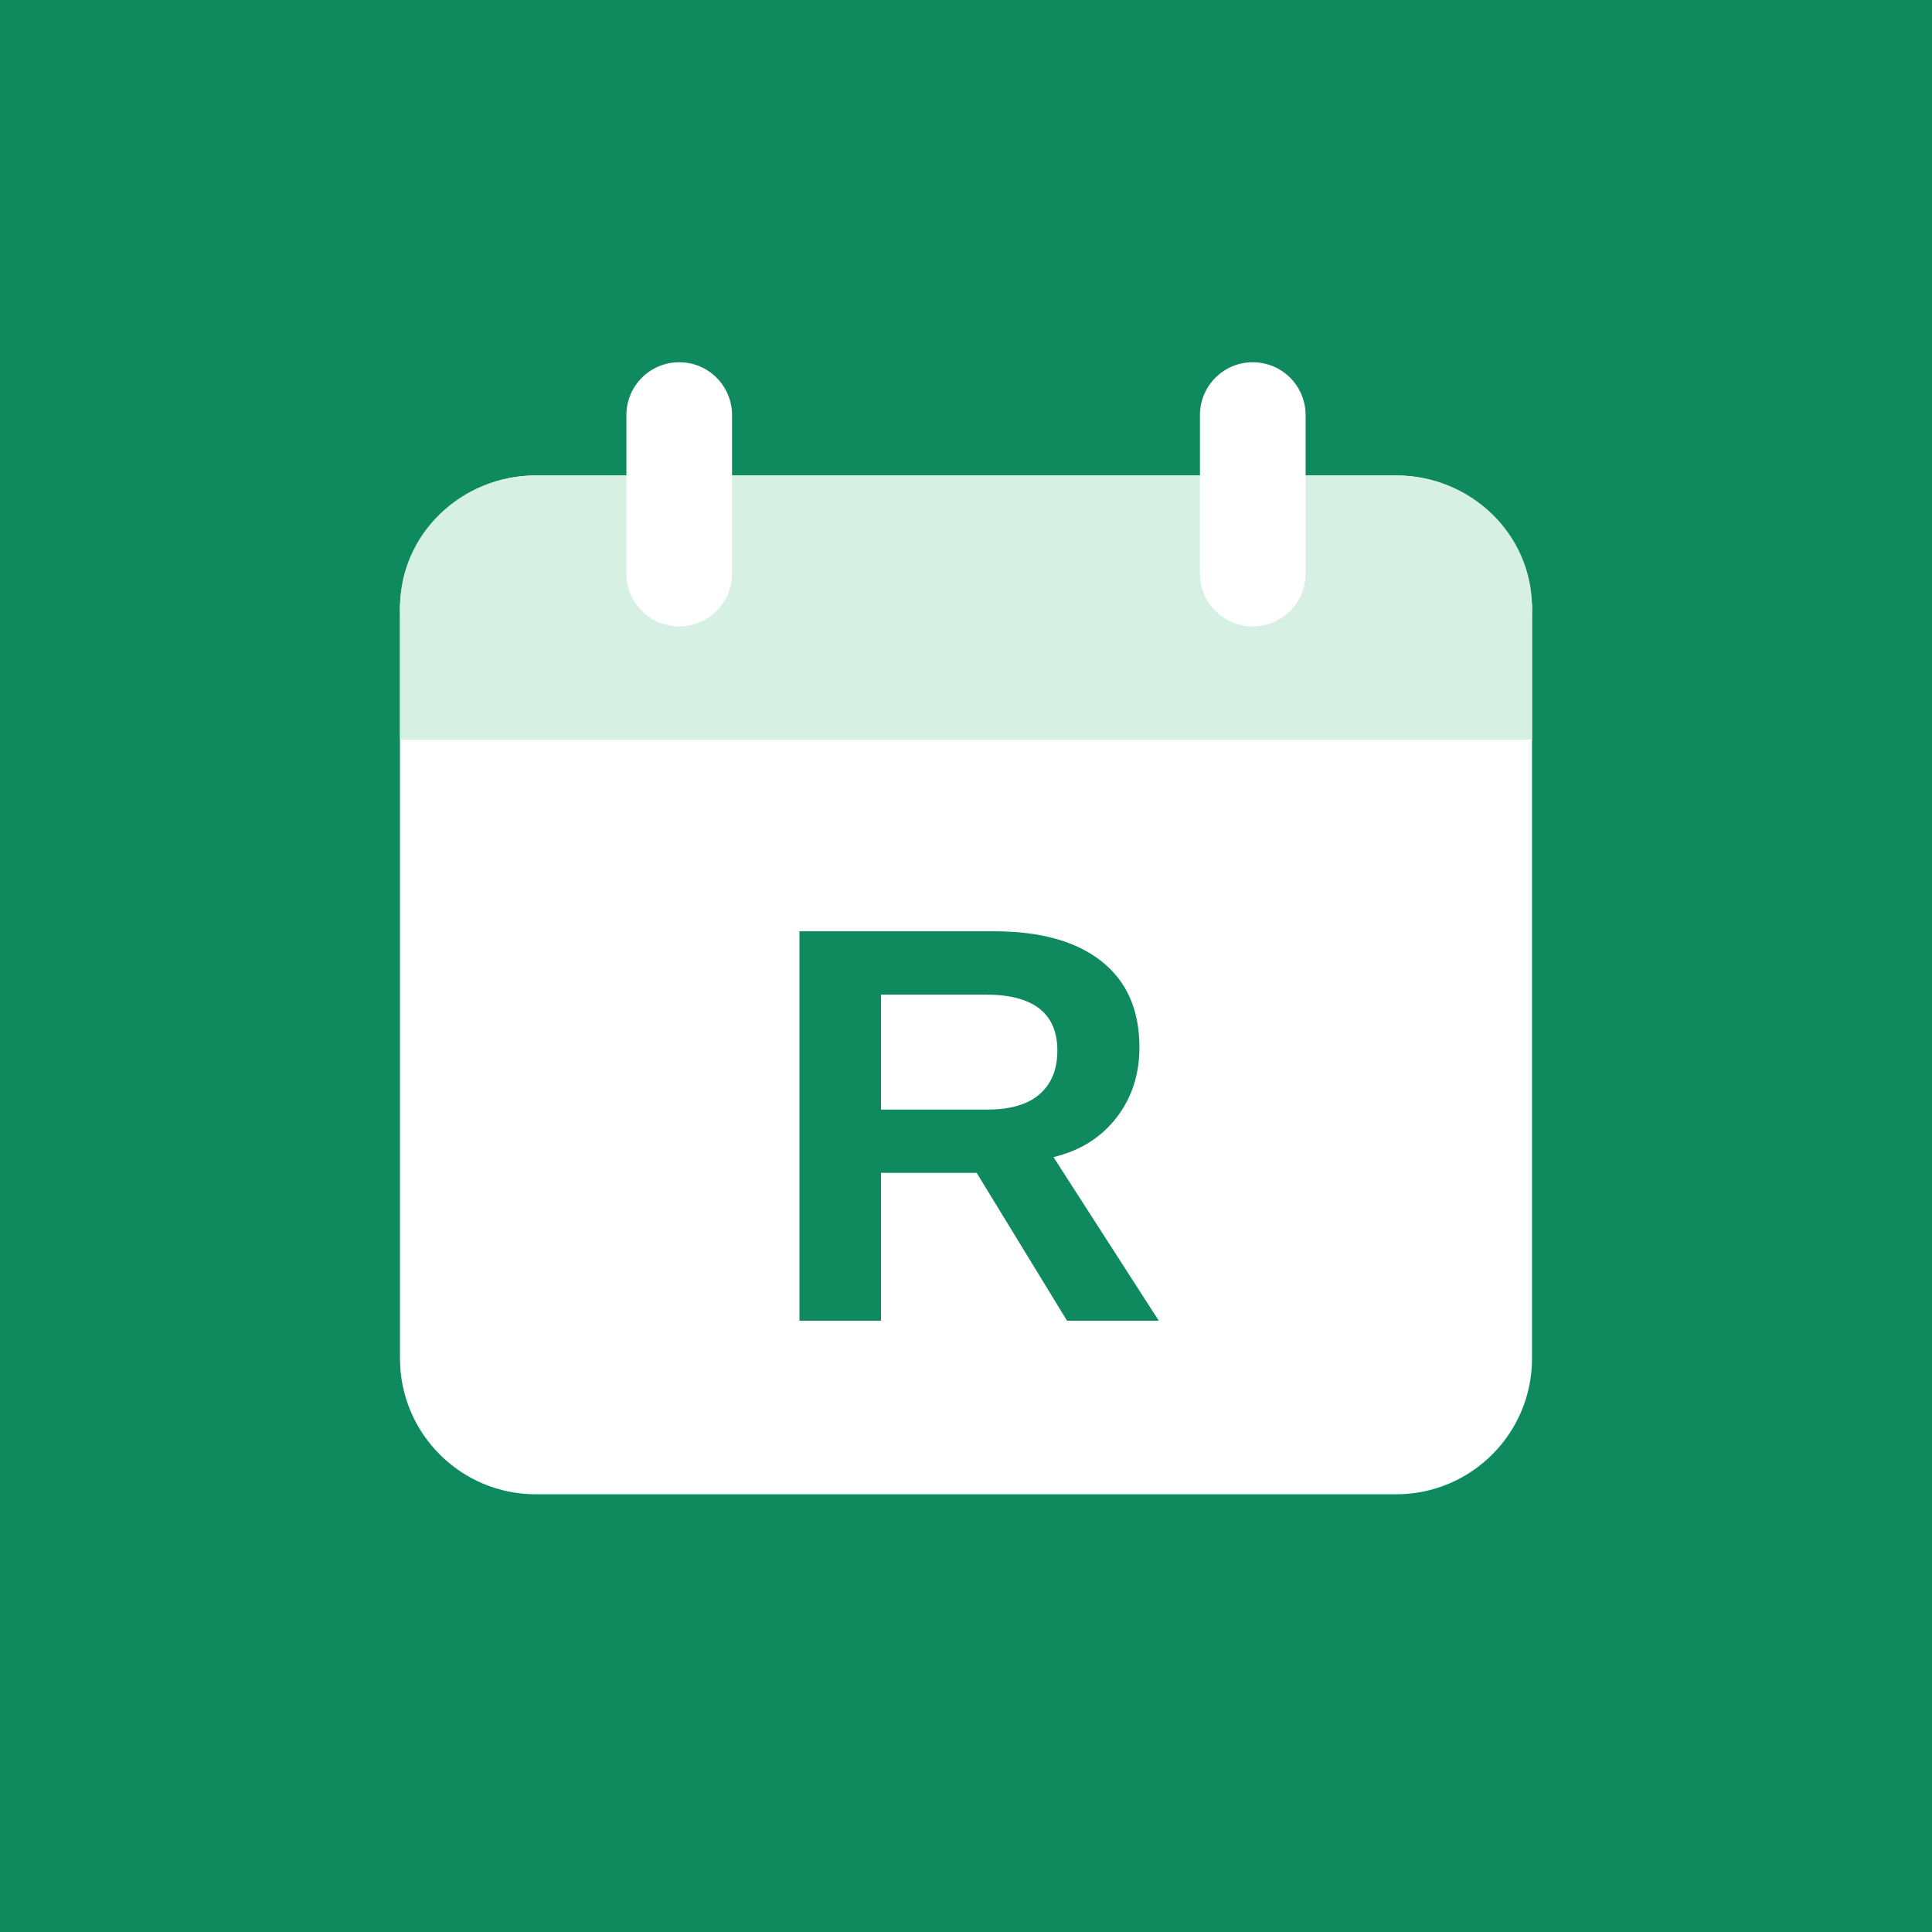
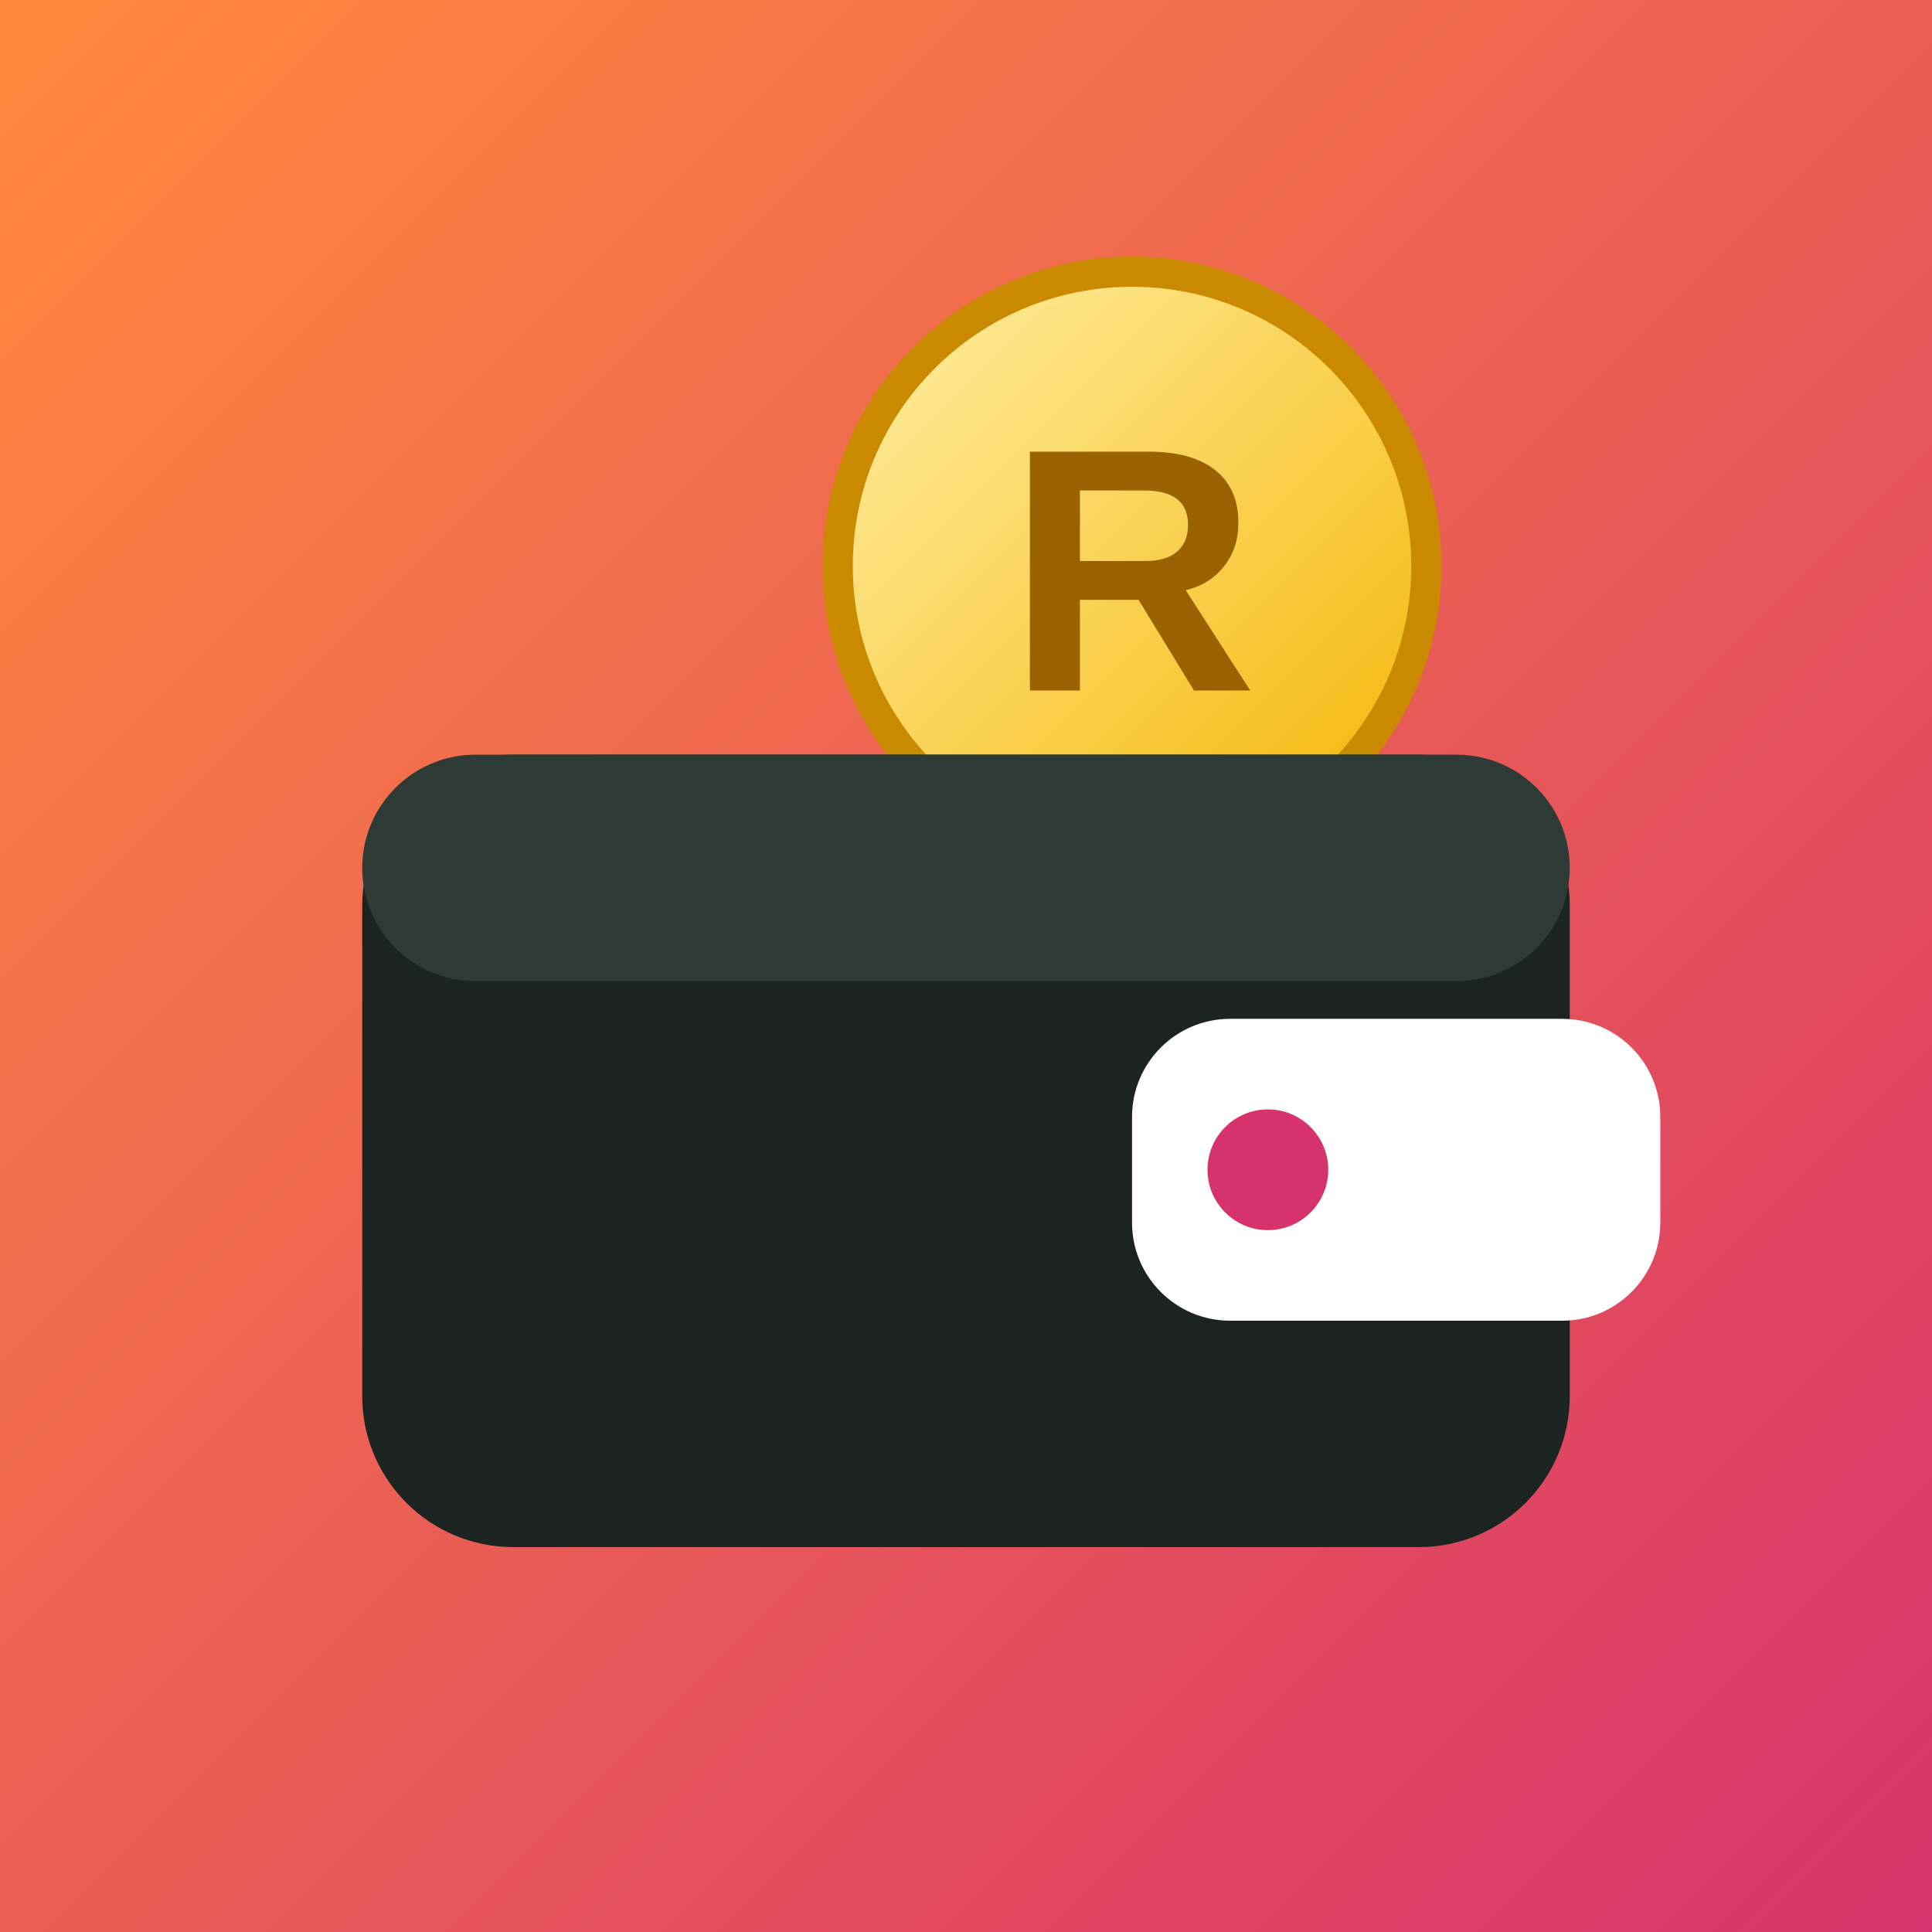
<svg xmlns="http://www.w3.org/2000/svg" viewBox="0 0 512 512">
-   <rect width="512" height="512" fill="#0f8a5f" />
-   <rect x="106" y="126" width="300" height="270" rx="36" fill="#fff" />
-   <rect x="106" y="126" width="300" height="70" rx="36" fill="#d6f0e4" />
-   <rect x="106" y="160" width="300" height="36" fill="#d6f0e4" />
-   <rect x="166" y="96" width="28" height="70" rx="14" fill="#fff" />
-   <rect x="318" y="96" width="28" height="70" rx="14" fill="#fff" />
-   <text x="256" y="350" text-anchor="middle" font-family="Arial, Helvetica, sans-serif" font-weight="700" font-size="150" fill="#0f8a5f">R</text>
+   <defs>
+     <linearGradient id="bg" x1="0" y1="0" x2="1" y2="1">
+       <stop offset="0" stop-color="#ff8a3d" />
+       <stop offset="1" stop-color="#d6336c" />
+     </linearGradient>
+     <linearGradient id="coin" x1="0" y1="0" x2="1" y2="1">
+       <stop offset="0" stop-color="#fff0a8" />
+       <stop offset="1" stop-color="#f4b400" />
+     </linearGradient>
+   </defs>
+   <rect width="512" height="512" fill="url(#bg)" />
+   <circle cx="300" cy="150" r="78" fill="url(#coin)" stroke="#c98a00" stroke-width="8" />
+   <text x="300" y="183" text-anchor="middle" font-family="Arial Black, Arial, sans-serif" font-weight="900" font-size="92" fill="#9a6200">R</text>
+   <rect x="96" y="200" width="320" height="210" rx="40" fill="#1b2420" />
+   <rect x="96" y="200" width="320" height="60" rx="30" fill="#2e3a35" />
+   <rect x="300" y="270" width="140" height="80" rx="26" fill="#ffffff" />
+   <circle cx="336" cy="310" r="16" fill="#d6336c" />
</svg>
